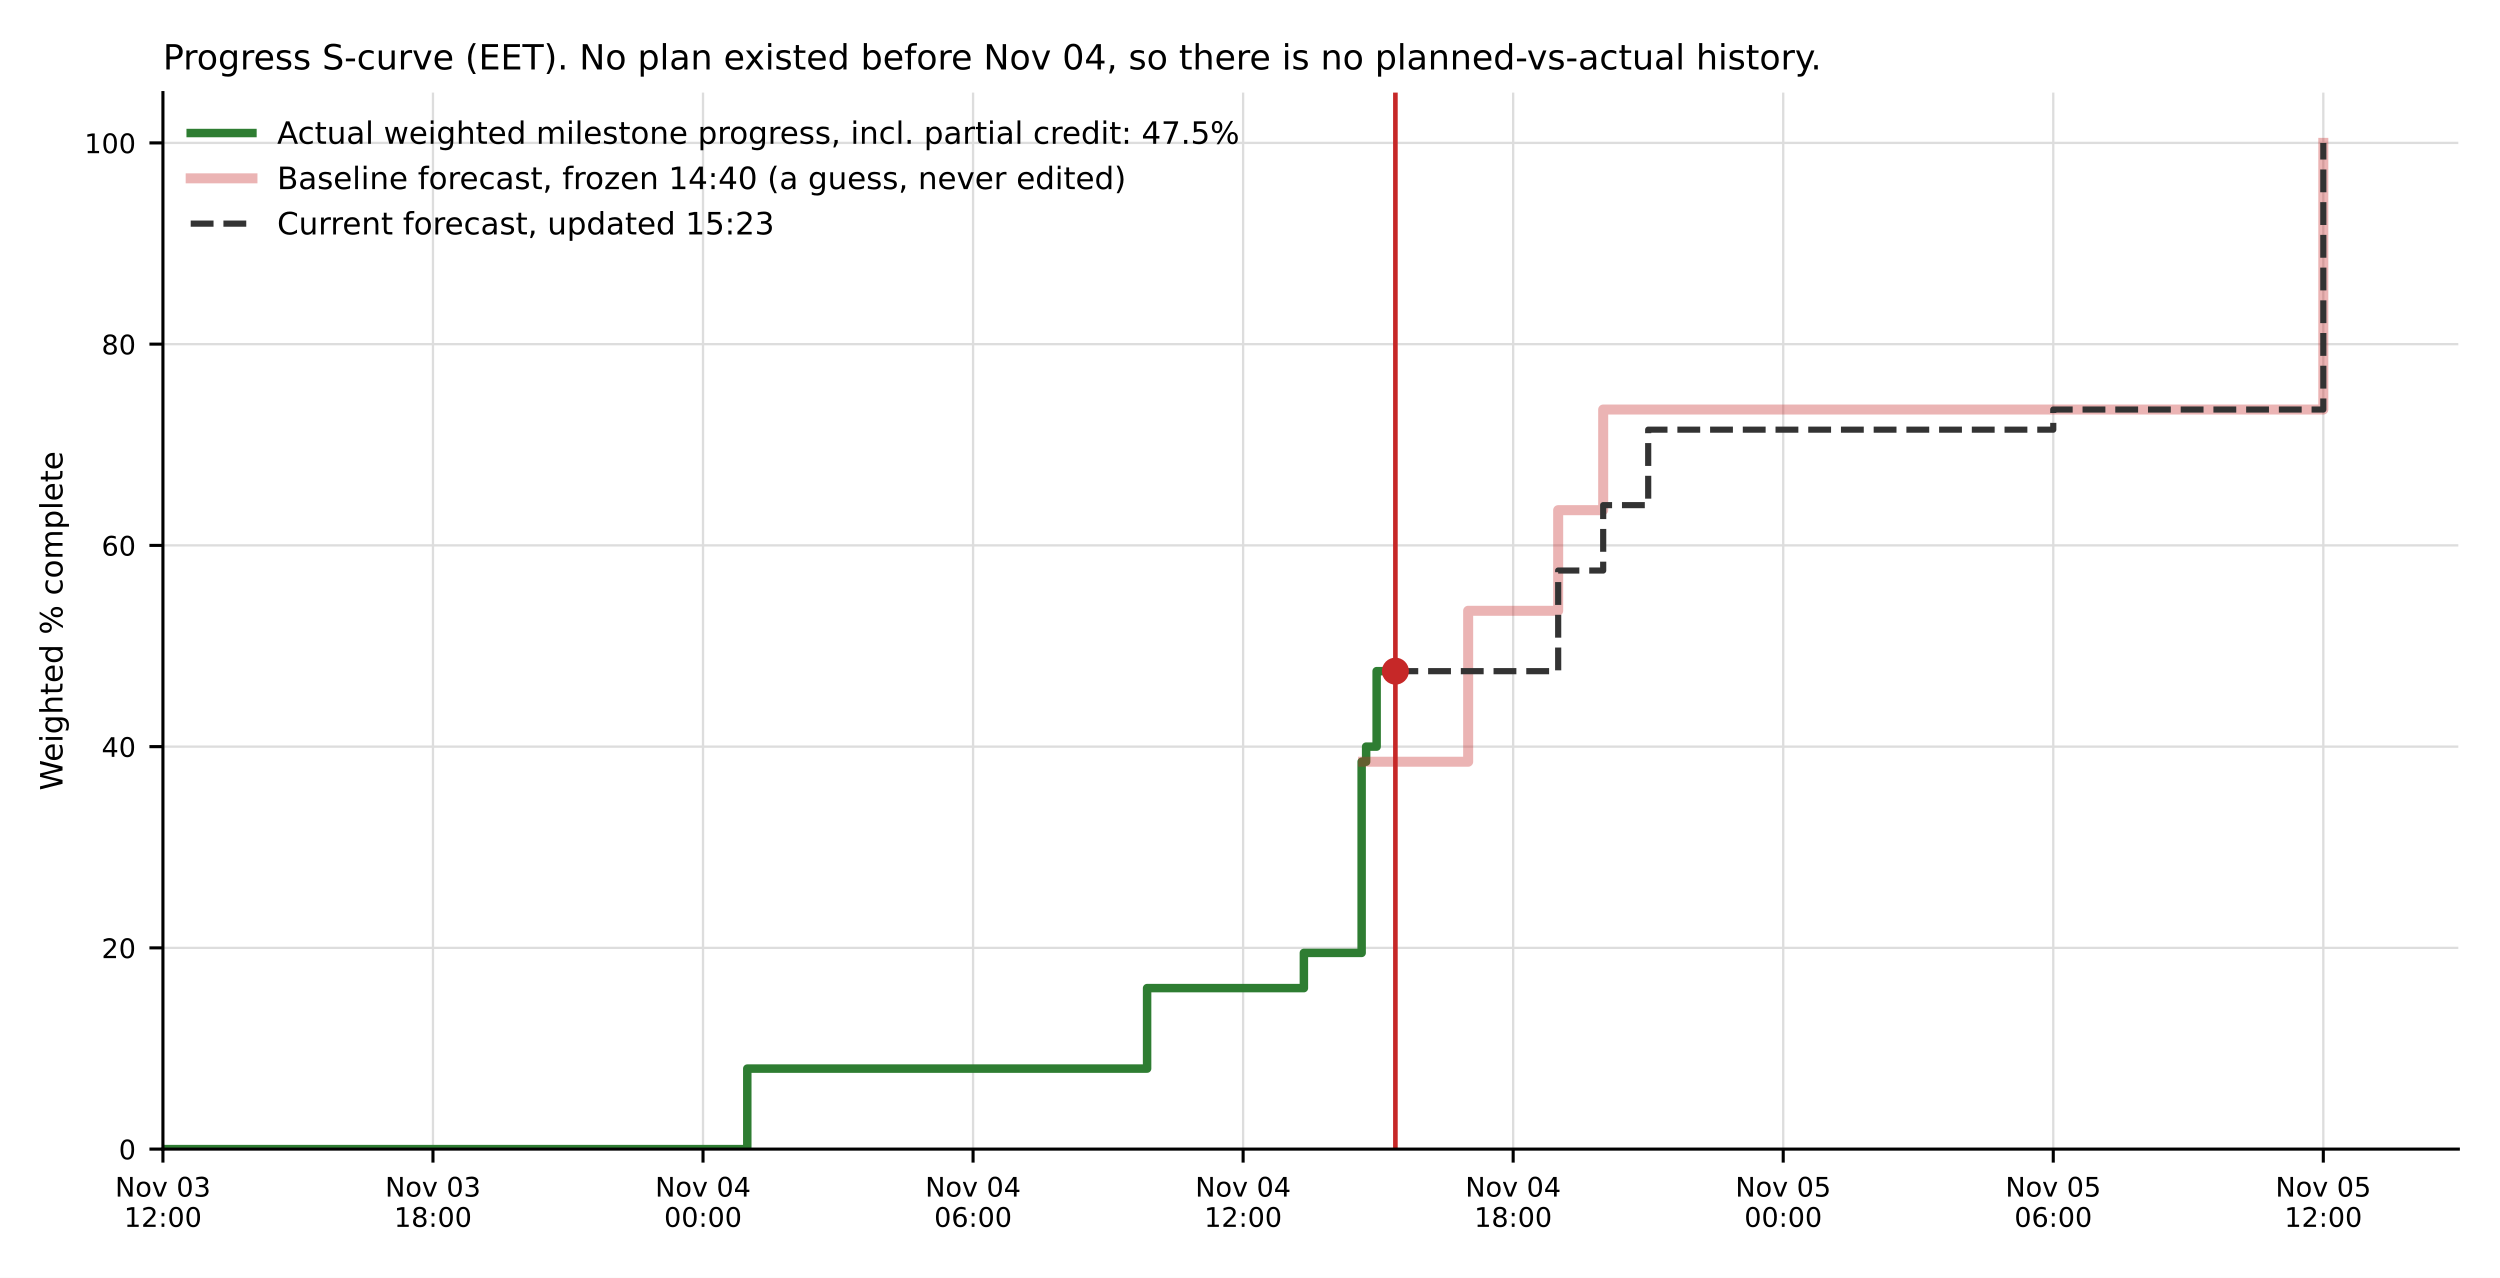
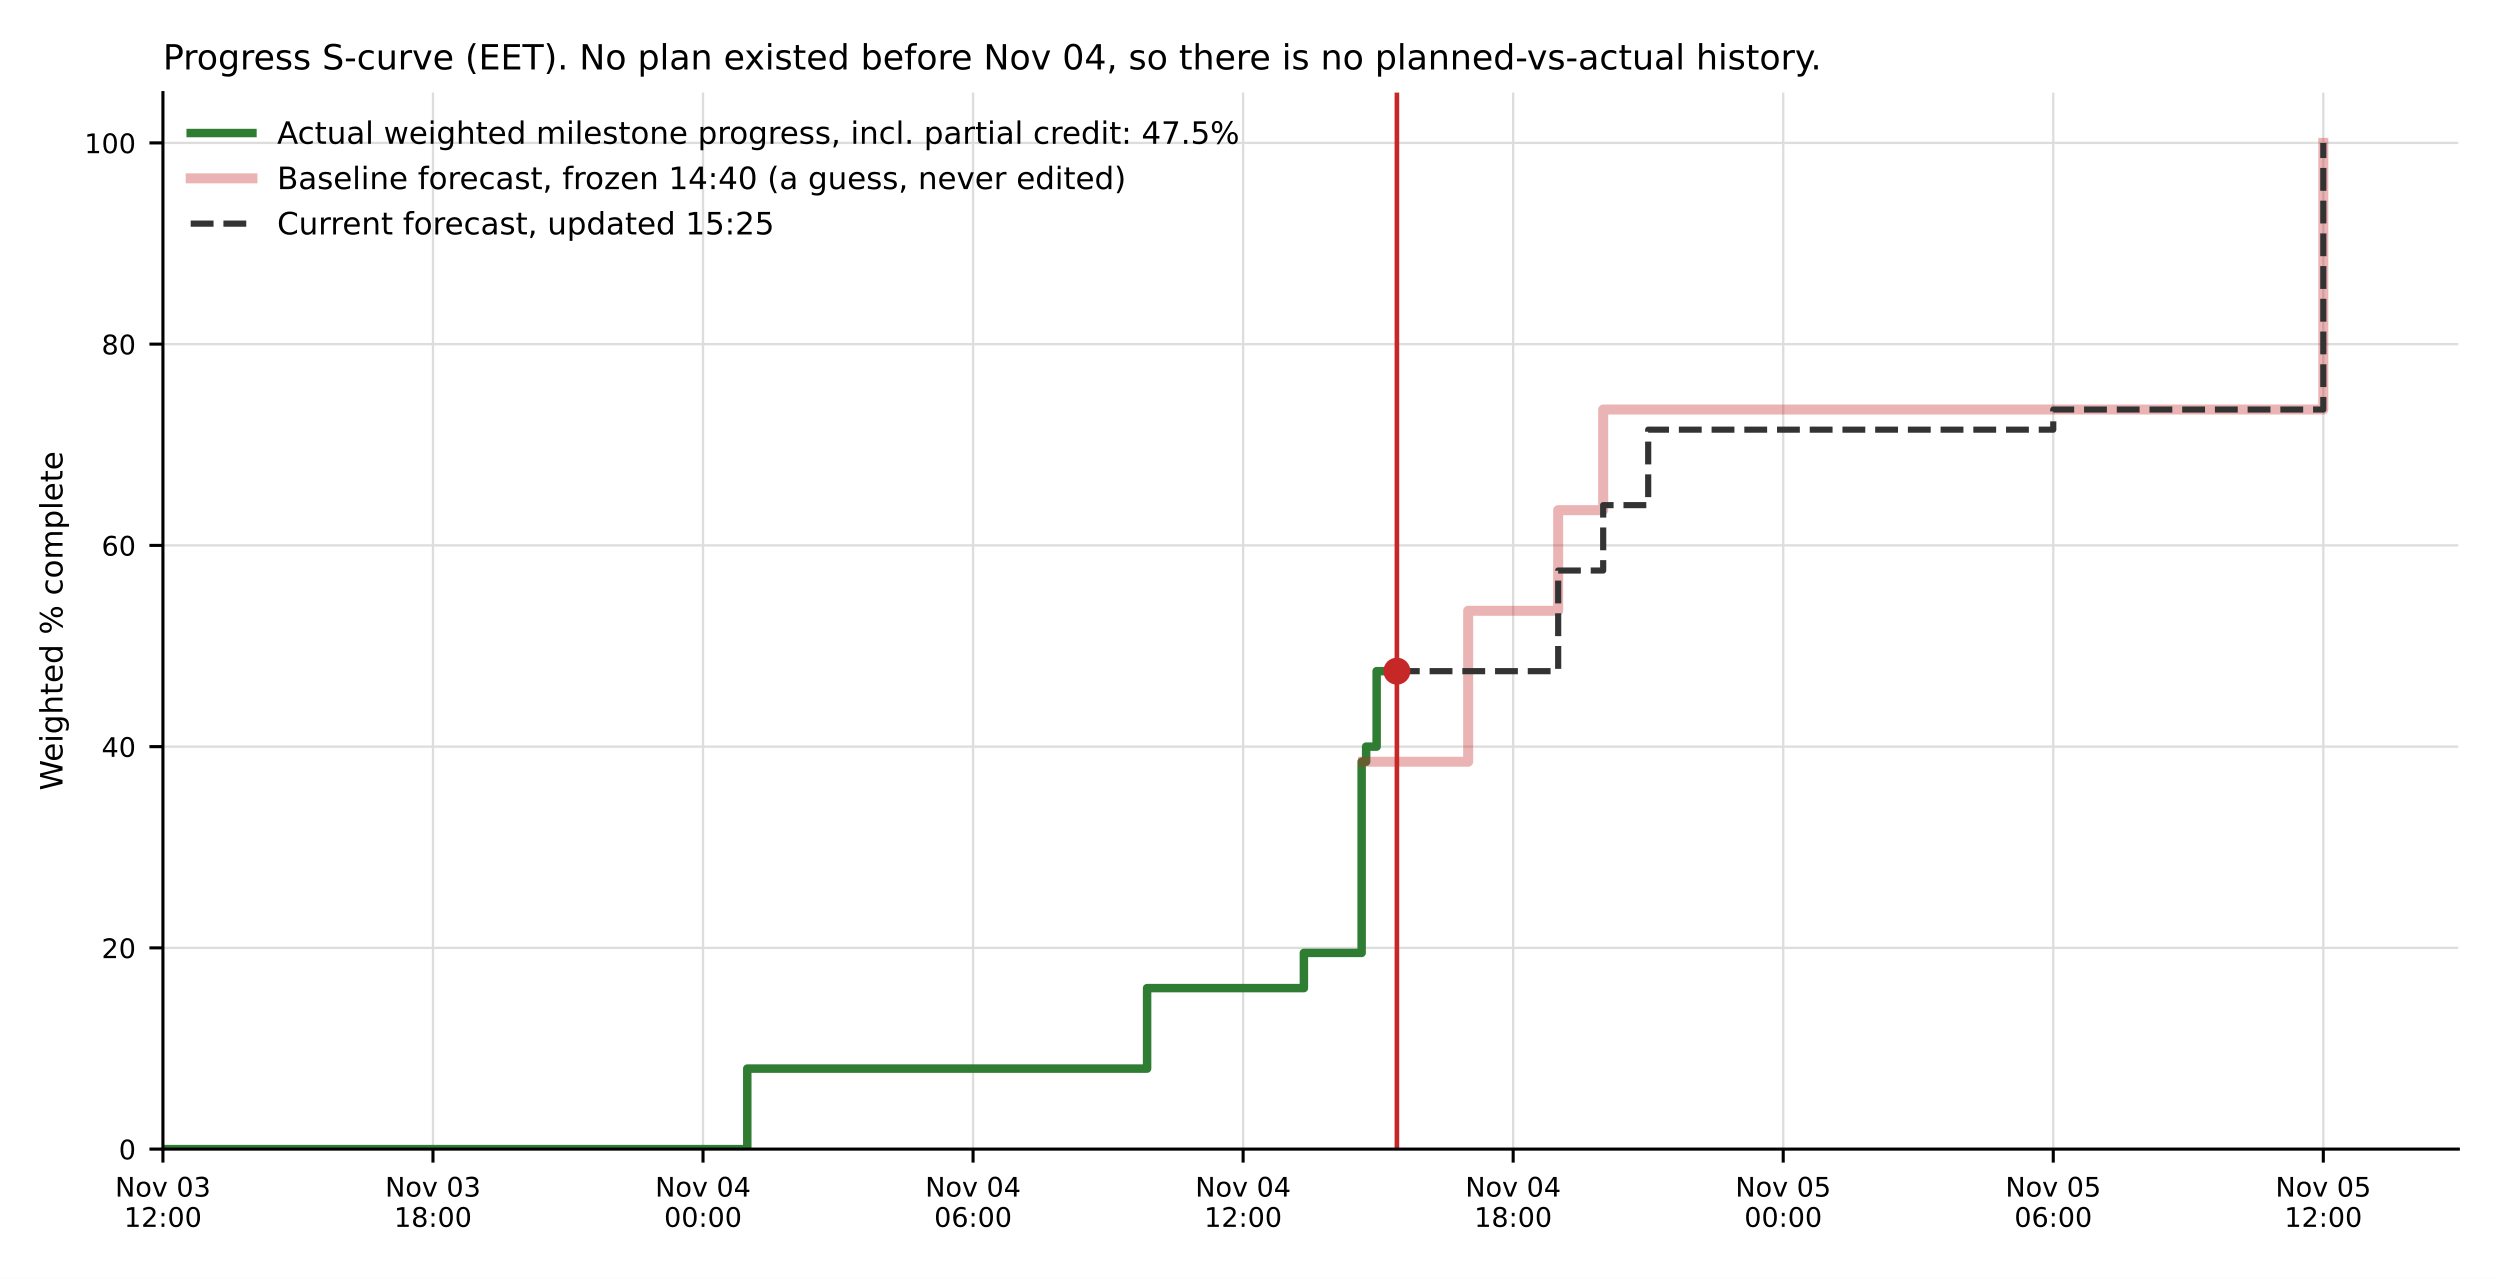
<svg xmlns="http://www.w3.org/2000/svg" xmlns:xlink="http://www.w3.org/1999/xlink" width="648pt" height="331.2pt" viewBox="0 0 648 331.2" version="1.1">
  <defs>
    <style type="text/css">*{stroke-linejoin: round; stroke-linecap: butt}</style>
  </defs>
  <g id="figure_1">
    <g id="patch_1">
      <path d="M 0 331.2  L 648 331.2  L 648 0  L 0 0  z " style="fill: #ffffff" />
    </g>
    <g id="axes_1">
      <g id="patch_2">
        <path d="M 42.23 297.848  L 637.2 297.848  L 637.2 24  L 42.23 24  z " style="fill: #ffffff" />
      </g>
      <g id="matplotlib.axis_1">
        <g id="xtick_1">
          <g id="line2d_1">
-             <path d="M 42.23 297.848  L 42.23 24  " clip-path="url(#p271ad8eb29)" style="fill: none; stroke: #dddddd; stroke-width: 0.6; stroke-linecap: square" />
+             <path d="M 42.23 297.848  L 42.23 24  " clip-path="url(#p595418de42)" style="fill: none; stroke: #dddddd; stroke-width: 0.6; stroke-linecap: square" />
          </g>
          <g id="line2d_2">
            <defs>
-               <path id="m0790a8b480" d="M 0 0  L 0 3.5  " style="stroke: #000000; stroke-width: 0.8" />
+               <path id="m96aba86733" d="M 0 0  L 0 3.5  " style="stroke: #000000; stroke-width: 0.8" />
            </defs>
            <g>
-               <use xlink:href="#m0790a8b480" x="42.23" y="297.848" style="stroke: #000000; stroke-width: 0.8" />
+               <use xlink:href="#m96aba86733" x="42.23" y="297.848" style="stroke: #000000; stroke-width: 0.8" />
            </g>
          </g>
          <g id="text_1">
            <text style="font-size: 7px; font-family: 'DejaVu Sans'" transform="translate(29.83234 310.1669)">Nov 03</text>
            <text style="font-size: 7px; font-family: 'DejaVu Sans'" transform="translate(32.14344 318.0054)">12:00</text>
          </g>
        </g>
        <g id="xtick_2">
          <g id="line2d_3">
-             <path d="M 112.226 297.848  L 112.226 24  " clip-path="url(#p271ad8eb29)" style="fill: none; stroke: #dddddd; stroke-width: 0.6; stroke-linecap: square" />
+             <path d="M 112.226 297.848  L 112.226 24  " clip-path="url(#p595418de42)" style="fill: none; stroke: #dddddd; stroke-width: 0.6; stroke-linecap: square" />
          </g>
          <g id="line2d_4">
            <g>
-               <use xlink:href="#m0790a8b480" x="112.226" y="297.848" style="stroke: #000000; stroke-width: 0.8" />
+               <use xlink:href="#m96aba86733" x="112.226" y="297.848" style="stroke: #000000; stroke-width: 0.8" />
            </g>
          </g>
          <g id="text_2">
            <text style="font-size: 7px; font-family: 'DejaVu Sans'" transform="translate(99.82881 310.1669)">Nov 03</text>
            <text style="font-size: 7px; font-family: 'DejaVu Sans'" transform="translate(102.1399 318.0054)">18:00</text>
          </g>
        </g>
        <g id="xtick_3">
          <g id="line2d_5">
-             <path d="M 182.223 297.848  L 182.223 24  " clip-path="url(#p271ad8eb29)" style="fill: none; stroke: #dddddd; stroke-width: 0.6; stroke-linecap: square" />
+             <path d="M 182.223 297.848  L 182.223 24  " clip-path="url(#p595418de42)" style="fill: none; stroke: #dddddd; stroke-width: 0.6; stroke-linecap: square" />
          </g>
          <g id="line2d_6">
            <g>
-               <use xlink:href="#m0790a8b480" x="182.223" y="297.848" style="stroke: #000000; stroke-width: 0.8" />
+               <use xlink:href="#m96aba86733" x="182.223" y="297.848" style="stroke: #000000; stroke-width: 0.8" />
            </g>
          </g>
          <g id="text_3">
            <text style="font-size: 7px; font-family: 'DejaVu Sans'" transform="translate(169.8253 310.1669)">Nov 04</text>
            <text style="font-size: 7px; font-family: 'DejaVu Sans'" transform="translate(172.1364 318.0054)">00:00</text>
          </g>
        </g>
        <g id="xtick_4">
          <g id="line2d_7">
-             <path d="M 252.219 297.848  L 252.219 24  " clip-path="url(#p271ad8eb29)" style="fill: none; stroke: #dddddd; stroke-width: 0.6; stroke-linecap: square" />
+             <path d="M 252.219 297.848  L 252.219 24  " clip-path="url(#p595418de42)" style="fill: none; stroke: #dddddd; stroke-width: 0.6; stroke-linecap: square" />
          </g>
          <g id="line2d_8">
            <g>
-               <use xlink:href="#m0790a8b480" x="252.219" y="297.848" style="stroke: #000000; stroke-width: 0.8" />
+               <use xlink:href="#m96aba86733" x="252.219" y="297.848" style="stroke: #000000; stroke-width: 0.8" />
            </g>
          </g>
          <g id="text_4">
            <text style="font-size: 7px; font-family: 'DejaVu Sans'" transform="translate(239.8218 310.1669)">Nov 04</text>
            <text style="font-size: 7px; font-family: 'DejaVu Sans'" transform="translate(242.1328 318.0054)">06:00</text>
          </g>
        </g>
        <g id="xtick_5">
          <g id="line2d_9">
-             <path d="M 322.216 297.848  L 322.216 24  " clip-path="url(#p271ad8eb29)" style="fill: none; stroke: #dddddd; stroke-width: 0.6; stroke-linecap: square" />
+             <path d="M 322.216 297.848  L 322.216 24  " clip-path="url(#p595418de42)" style="fill: none; stroke: #dddddd; stroke-width: 0.6; stroke-linecap: square" />
          </g>
          <g id="line2d_10">
            <g>
-               <use xlink:href="#m0790a8b480" x="322.216" y="297.848" style="stroke: #000000; stroke-width: 0.8" />
+               <use xlink:href="#m96aba86733" x="322.216" y="297.848" style="stroke: #000000; stroke-width: 0.8" />
            </g>
          </g>
          <g id="text_5">
            <text style="font-size: 7px; font-family: 'DejaVu Sans'" transform="translate(309.8182 310.1669)">Nov 04</text>
            <text style="font-size: 7px; font-family: 'DejaVu Sans'" transform="translate(312.1293 318.0054)">12:00</text>
          </g>
        </g>
        <g id="xtick_6">
          <g id="line2d_11">
-             <path d="M 392.212 297.848  L 392.212 24  " clip-path="url(#p271ad8eb29)" style="fill: none; stroke: #dddddd; stroke-width: 0.6; stroke-linecap: square" />
+             <path d="M 392.212 297.848  L 392.212 24  " clip-path="url(#p595418de42)" style="fill: none; stroke: #dddddd; stroke-width: 0.6; stroke-linecap: square" />
          </g>
          <g id="line2d_12">
            <g>
-               <use xlink:href="#m0790a8b480" x="392.212" y="297.848" style="stroke: #000000; stroke-width: 0.8" />
+               <use xlink:href="#m96aba86733" x="392.212" y="297.848" style="stroke: #000000; stroke-width: 0.8" />
            </g>
          </g>
          <g id="text_6">
            <text style="font-size: 7px; font-family: 'DejaVu Sans'" transform="translate(379.8147 310.1669)">Nov 04</text>
            <text style="font-size: 7px; font-family: 'DejaVu Sans'" transform="translate(382.1258 318.0054)">18:00</text>
          </g>
        </g>
        <g id="xtick_7">
          <g id="line2d_13">
-             <path d="M 462.209 297.848  L 462.209 24  " clip-path="url(#p271ad8eb29)" style="fill: none; stroke: #dddddd; stroke-width: 0.6; stroke-linecap: square" />
+             <path d="M 462.209 297.848  L 462.209 24  " clip-path="url(#p595418de42)" style="fill: none; stroke: #dddddd; stroke-width: 0.6; stroke-linecap: square" />
          </g>
          <g id="line2d_14">
            <g>
-               <use xlink:href="#m0790a8b480" x="462.209" y="297.848" style="stroke: #000000; stroke-width: 0.8" />
+               <use xlink:href="#m96aba86733" x="462.209" y="297.848" style="stroke: #000000; stroke-width: 0.8" />
            </g>
          </g>
          <g id="text_7">
            <text style="font-size: 7px; font-family: 'DejaVu Sans'" transform="translate(449.8112 310.1669)">Nov 05</text>
            <text style="font-size: 7px; font-family: 'DejaVu Sans'" transform="translate(452.1223 318.0054)">00:00</text>
          </g>
        </g>
        <g id="xtick_8">
          <g id="line2d_15">
-             <path d="M 532.205 297.848  L 532.205 24  " clip-path="url(#p271ad8eb29)" style="fill: none; stroke: #dddddd; stroke-width: 0.6; stroke-linecap: square" />
+             <path d="M 532.205 297.848  L 532.205 24  " clip-path="url(#p595418de42)" style="fill: none; stroke: #dddddd; stroke-width: 0.6; stroke-linecap: square" />
          </g>
          <g id="line2d_16">
            <g>
-               <use xlink:href="#m0790a8b480" x="532.205" y="297.848" style="stroke: #000000; stroke-width: 0.8" />
+               <use xlink:href="#m96aba86733" x="532.205" y="297.848" style="stroke: #000000; stroke-width: 0.8" />
            </g>
          </g>
          <g id="text_8">
            <text style="font-size: 7px; font-family: 'DejaVu Sans'" transform="translate(519.8076 310.1669)">Nov 05</text>
            <text style="font-size: 7px; font-family: 'DejaVu Sans'" transform="translate(522.1187 318.0054)">06:00</text>
          </g>
        </g>
        <g id="xtick_9">
          <g id="line2d_17">
-             <path d="M 602.202 297.848  L 602.202 24  " clip-path="url(#p271ad8eb29)" style="fill: none; stroke: #dddddd; stroke-width: 0.6; stroke-linecap: square" />
+             <path d="M 602.202 297.848  L 602.202 24  " clip-path="url(#p595418de42)" style="fill: none; stroke: #dddddd; stroke-width: 0.6; stroke-linecap: square" />
          </g>
          <g id="line2d_18">
            <g>
-               <use xlink:href="#m0790a8b480" x="602.202" y="297.848" style="stroke: #000000; stroke-width: 0.8" />
+               <use xlink:href="#m96aba86733" x="602.202" y="297.848" style="stroke: #000000; stroke-width: 0.8" />
            </g>
          </g>
          <g id="text_9">
            <text style="font-size: 7px; font-family: 'DejaVu Sans'" transform="translate(589.8041 310.1669)">Nov 05</text>
            <text style="font-size: 7px; font-family: 'DejaVu Sans'" transform="translate(592.1152 318.0054)">12:00</text>
          </g>
        </g>
      </g>
      <g id="matplotlib.axis_2">
        <g id="ytick_1">
          <g id="line2d_19">
-             <path d="M 42.23 297.848  L 637.2 297.848  " clip-path="url(#p271ad8eb29)" style="fill: none; stroke: #dddddd; stroke-width: 0.6; stroke-linecap: square" />
+             <path d="M 42.23 297.848  L 637.2 297.848  " clip-path="url(#p595418de42)" style="fill: none; stroke: #dddddd; stroke-width: 0.6; stroke-linecap: square" />
          </g>
          <g id="line2d_20">
            <defs>
-               <path id="m4cdb7e505e" d="M 0 0  L -3.5 0  " style="stroke: #000000; stroke-width: 0.8" />
+               <path id="m20f6a4f172" d="M 0 0  L -3.5 0  " style="stroke: #000000; stroke-width: 0.8" />
            </defs>
            <g>
-               <use xlink:href="#m4cdb7e505e" x="42.23" y="297.848" style="stroke: #000000; stroke-width: 0.8" />
+               <use xlink:href="#m20f6a4f172" x="42.23" y="297.848" style="stroke: #000000; stroke-width: 0.8" />
            </g>
          </g>
          <g id="text_10">
            <text style="font-size: 7px; font-family: 'DejaVu Sans'; text-anchor: end" x="35.23" y="300.507" transform="rotate(-0 35.23 300.5075)">0</text>
          </g>
        </g>
        <g id="ytick_2">
          <g id="line2d_21">
-             <path d="M 42.23 245.686  L 637.2 245.686  " clip-path="url(#p271ad8eb29)" style="fill: none; stroke: #dddddd; stroke-width: 0.6; stroke-linecap: square" />
+             <path d="M 42.23 245.686  L 637.2 245.686  " clip-path="url(#p595418de42)" style="fill: none; stroke: #dddddd; stroke-width: 0.6; stroke-linecap: square" />
          </g>
          <g id="line2d_22">
            <g>
-               <use xlink:href="#m4cdb7e505e" x="42.23" y="245.686" style="stroke: #000000; stroke-width: 0.8" />
+               <use xlink:href="#m20f6a4f172" x="42.23" y="245.686" style="stroke: #000000; stroke-width: 0.8" />
            </g>
          </g>
          <g id="text_11">
            <text style="font-size: 7px; font-family: 'DejaVu Sans'; text-anchor: end" x="35.23" y="248.346" transform="rotate(-0 35.23 248.3459)">20</text>
          </g>
        </g>
        <g id="ytick_3">
          <g id="line2d_23">
-             <path d="M 42.23 193.525  L 637.2 193.525  " clip-path="url(#p271ad8eb29)" style="fill: none; stroke: #dddddd; stroke-width: 0.6; stroke-linecap: square" />
+             <path d="M 42.23 193.525  L 637.2 193.525  " clip-path="url(#p595418de42)" style="fill: none; stroke: #dddddd; stroke-width: 0.6; stroke-linecap: square" />
          </g>
          <g id="line2d_24">
            <g>
-               <use xlink:href="#m4cdb7e505e" x="42.23" y="193.525" style="stroke: #000000; stroke-width: 0.8" />
+               <use xlink:href="#m20f6a4f172" x="42.23" y="193.525" style="stroke: #000000; stroke-width: 0.8" />
            </g>
          </g>
          <g id="text_12">
            <text style="font-size: 7px; font-family: 'DejaVu Sans'; text-anchor: end" x="35.23" y="196.184" transform="rotate(-0 35.23 196.1844)">40</text>
          </g>
        </g>
        <g id="ytick_4">
          <g id="line2d_25">
-             <path d="M 42.23 141.363  L 637.2 141.363  " clip-path="url(#p271ad8eb29)" style="fill: none; stroke: #dddddd; stroke-width: 0.6; stroke-linecap: square" />
+             <path d="M 42.23 141.363  L 637.2 141.363  " clip-path="url(#p595418de42)" style="fill: none; stroke: #dddddd; stroke-width: 0.6; stroke-linecap: square" />
          </g>
          <g id="line2d_26">
            <g>
-               <use xlink:href="#m4cdb7e505e" x="42.23" y="141.363" style="stroke: #000000; stroke-width: 0.8" />
+               <use xlink:href="#m20f6a4f172" x="42.23" y="141.363" style="stroke: #000000; stroke-width: 0.8" />
            </g>
          </g>
          <g id="text_13">
            <text style="font-size: 7px; font-family: 'DejaVu Sans'; text-anchor: end" x="35.23" y="144.023" transform="rotate(-0 35.23 144.0229)">60</text>
          </g>
        </g>
        <g id="ytick_5">
          <g id="line2d_27">
-             <path d="M 42.23 89.202  L 637.2 89.202  " clip-path="url(#p271ad8eb29)" style="fill: none; stroke: #dddddd; stroke-width: 0.6; stroke-linecap: square" />
+             <path d="M 42.23 89.202  L 637.2 89.202  " clip-path="url(#p595418de42)" style="fill: none; stroke: #dddddd; stroke-width: 0.6; stroke-linecap: square" />
          </g>
          <g id="line2d_28">
            <g>
-               <use xlink:href="#m4cdb7e505e" x="42.23" y="89.202" style="stroke: #000000; stroke-width: 0.8" />
+               <use xlink:href="#m20f6a4f172" x="42.23" y="89.202" style="stroke: #000000; stroke-width: 0.8" />
            </g>
          </g>
          <g id="text_14">
            <text style="font-size: 7px; font-family: 'DejaVu Sans'; text-anchor: end" x="35.23" y="91.861" transform="rotate(-0 35.23 91.86136)">80</text>
          </g>
        </g>
        <g id="ytick_6">
          <g id="line2d_29">
-             <path d="M 42.23 37.04  L 637.2 37.04  " clip-path="url(#p271ad8eb29)" style="fill: none; stroke: #dddddd; stroke-width: 0.6; stroke-linecap: square" />
+             <path d="M 42.23 37.04  L 637.2 37.04  " clip-path="url(#p595418de42)" style="fill: none; stroke: #dddddd; stroke-width: 0.6; stroke-linecap: square" />
          </g>
          <g id="line2d_30">
            <g>
-               <use xlink:href="#m4cdb7e505e" x="42.23" y="37.04" style="stroke: #000000; stroke-width: 0.8" />
+               <use xlink:href="#m20f6a4f172" x="42.23" y="37.04" style="stroke: #000000; stroke-width: 0.8" />
            </g>
          </g>
          <g id="text_15">
            <text style="font-size: 7px; font-family: 'DejaVu Sans'; text-anchor: end" x="35.23" y="39.7" transform="rotate(-0 35.23 39.69983)">100</text>
          </g>
        </g>
        <g id="text_16">
          <text style="font-size: 8px; font-family: 'DejaVu Sans'; text-anchor: middle" x="16.205" y="160.924" transform="rotate(-90 16.205 160.924)">Weighted % complete</text>
        </g>
      </g>
      <g id="line2d_31">
-         <path d="M 42.23 297.848  L 193.695 297.848  L 193.695 276.983  L 297.328 276.983  L 297.328 256.119  L 337.965 256.119  L 337.965 246.991  L 352.937 246.991  L 352.937 236.558  L 352.937 236.558  L 352.937 197.437  L 354.103 197.437  L 354.103 193.525  L 356.825 193.525  L 356.825 173.964  L 361.686 173.964  " clip-path="url(#p271ad8eb29)" style="fill: none; stroke: #2e7d32; stroke-width: 2.2; stroke-linecap: square" />
+         <path d="M 42.23 297.848  L 193.695 297.848  L 193.695 276.983  L 297.328 276.983  L 297.328 256.119  L 337.965 256.119  L 337.965 246.991  L 352.937 246.991  L 352.937 236.558  L 352.937 236.558  L 352.937 197.437  L 354.103 197.437  L 354.103 193.525  L 356.825 193.525  L 356.825 173.964  L 362.075 173.964  " clip-path="url(#p595418de42)" style="fill: none; stroke: #2e7d32; stroke-width: 2.2; stroke-linecap: square" />
      </g>
      <g id="line2d_32">
-         <path d="M 353.325 197.437  L 380.546 197.437  L 380.546 158.316  L 403.878 158.316  L 403.878 147.884  L 403.878 147.884  L 403.878 132.235  L 415.545 132.235  L 415.545 119.195  L 415.545 119.195  L 415.545 106.154  L 602.202 106.154  L 602.202 97.026  L 602.202 97.026  L 602.202 37.04  " clip-path="url(#p271ad8eb29)" style="fill: none; stroke: #c62828; stroke-opacity: 0.35; stroke-width: 2.6; stroke-linecap: square" />
+         <path d="M 353.325 197.437  L 380.546 197.437  L 380.546 158.316  L 403.878 158.316  L 403.878 147.884  L 403.878 147.884  L 403.878 132.235  L 415.545 132.235  L 415.545 119.195  L 415.545 119.195  L 415.545 106.154  L 602.202 106.154  L 602.202 97.026  L 602.202 97.026  L 602.202 37.04  " clip-path="url(#p595418de42)" style="fill: none; stroke: #c62828; stroke-opacity: 0.35; stroke-width: 2.6; stroke-linecap: square" />
      </g>
      <g id="line2d_33">
-         <path d="M 361.686 173.964  L 403.878 173.964  L 403.878 163.532  L 403.878 163.532  L 403.878 147.884  L 415.545 147.884  L 415.545 143.972  L 415.545 143.972  L 415.545 130.931  L 427.211 130.931  L 427.211 111.371  L 532.205 111.371  L 532.205 106.154  L 602.202 106.154  L 602.202 97.026  L 602.202 97.026  L 602.202 37.04  " clip-path="url(#p271ad8eb29)" style="fill: none; stroke-dasharray: 5.92,2.56; stroke-dashoffset: 0; stroke: #333333; stroke-width: 1.6" />
+         <path d="M 362.075 173.964  L 403.878 173.964  L 403.878 163.532  L 403.878 163.532  L 403.878 147.884  L 415.545 147.884  L 415.545 143.972  L 415.545 143.972  L 415.545 130.931  L 427.211 130.931  L 427.211 111.371  L 532.205 111.371  L 532.205 106.154  L 602.202 106.154  L 602.202 97.026  L 602.202 97.026  L 602.202 37.04  " clip-path="url(#p595418de42)" style="fill: none; stroke-dasharray: 5.92,2.56; stroke-dashoffset: 0; stroke: #333333; stroke-width: 1.6" />
      </g>
      <g id="line2d_34">
-         <path d="M 361.686 297.848  L 361.686 24  " clip-path="url(#p271ad8eb29)" style="fill: none; stroke: #c62828; stroke-width: 1.2; stroke-linecap: square" />
+         <path d="M 362.075 297.848  L 362.075 24  " clip-path="url(#p595418de42)" style="fill: none; stroke: #c62828; stroke-width: 1.2; stroke-linecap: square" />
      </g>
      <g id="patch_3">
        <path d="M 42.23 297.848  L 42.23 24  " style="fill: none; stroke: #000000; stroke-width: 0.8; stroke-linejoin: miter; stroke-linecap: square" />
      </g>
      <g id="patch_4">
        <path d="M 42.23 297.848  L 637.2 297.848  " style="fill: none; stroke: #000000; stroke-width: 0.8; stroke-linejoin: miter; stroke-linecap: square" />
      </g>
      <g id="text_17">
        <text style="font-size: 9px; font-family: 'DejaVu Sans'; text-anchor: start" x="42.23" y="18" transform="rotate(-0 42.23 18)">Progress S-curve (EET). No plan existed before Nov 04, so there is no planned-vs-actual history.</text>
      </g>
      <g id="PathCollection_1">
        <defs>
-           <path id="mac414f0bd7" d="M 0 3  C 0.796 3 1.559 2.684 2.121 2.121  C 2.684 1.559 3 0.796 3 0  C 3 -0.796 2.684 -1.559 2.121 -2.121  C 1.559 -2.684 0.796 -3 0 -3  C -0.796 -3 -1.559 -2.684 -2.121 -2.121  C -2.684 -1.559 -3 -0.796 -3 0  C -3 0.796 -2.684 1.559 -2.121 2.121  C -1.559 2.684 -0.796 3 0 3  z " style="stroke: #c62828" />
+           <path id="m9391838937" d="M 0 3  C 0.796 3 1.559 2.684 2.121 2.121  C 2.684 1.559 3 0.796 3 0  C 3 -0.796 2.684 -1.559 2.121 -2.121  C 1.559 -2.684 0.796 -3 0 -3  C -0.796 -3 -1.559 -2.684 -2.121 -2.121  C -2.684 -1.559 -3 -0.796 -3 0  C -3 0.796 -2.684 1.559 -2.121 2.121  C -1.559 2.684 -0.796 3 0 3  z " style="stroke: #c62828" />
        </defs>
-         <g clip-path="url(#p271ad8eb29)">
-           <use xlink:href="#mac414f0bd7" x="361.686" y="173.964" style="fill: #c62828; stroke: #c62828" />
+         <g clip-path="url(#p595418de42)">
+           <use xlink:href="#m9391838937" x="362.075" y="173.964" style="fill: #c62828; stroke: #c62828" />
        </g>
      </g>
      <g id="legend_1">
        <g id="line2d_35">
          <path d="M 49.43 34.479  L 57.43 34.479  L 65.43 34.479  " style="fill: none; stroke: #2e7d32; stroke-width: 2.2; stroke-linecap: square" />
        </g>
        <g id="text_18">
          <text style="font-size: 8px; font-family: 'DejaVu Sans'; text-anchor: start" x="71.83" y="37.279" transform="rotate(-0 71.83 37.27875)">Actual weighted milestone progress, incl. partial credit: 47.5%</text>
        </g>
        <g id="line2d_36">
          <path d="M 49.43 46.221  L 57.43 46.221  L 65.43 46.221  " style="fill: none; stroke: #c62828; stroke-opacity: 0.35; stroke-width: 2.6; stroke-linecap: square" />
        </g>
        <g id="text_19">
          <text style="font-size: 8px; font-family: 'DejaVu Sans'; text-anchor: start" x="71.83" y="49.021" transform="rotate(-0 71.83 49.02125)">Baseline forecast, frozen 14:40 (a guess, never edited)</text>
        </g>
        <g id="line2d_37">
          <path d="M 49.43 57.964  L 57.43 57.964  L 65.43 57.964  " style="fill: none; stroke-dasharray: 5.92,2.56; stroke-dashoffset: 0; stroke: #333333; stroke-width: 1.6" />
        </g>
        <g id="text_20">
-           <text style="font-size: 8px; font-family: 'DejaVu Sans'; text-anchor: start" x="71.83" y="60.764" transform="rotate(-0 71.83 60.76375)">Current forecast, updated 15:23</text>
+           <text style="font-size: 8px; font-family: 'DejaVu Sans'; text-anchor: start" x="71.83" y="60.764" transform="rotate(-0 71.83 60.76375)">Current forecast, updated 15:25</text>
        </g>
      </g>
    </g>
  </g>
  <defs>
-     <clipPath id="p271ad8eb29">
+     <clipPath id="p595418de42">
      <rect x="42.23" y="24" width="594.97" height="273.848" />
    </clipPath>
  </defs>
</svg>
